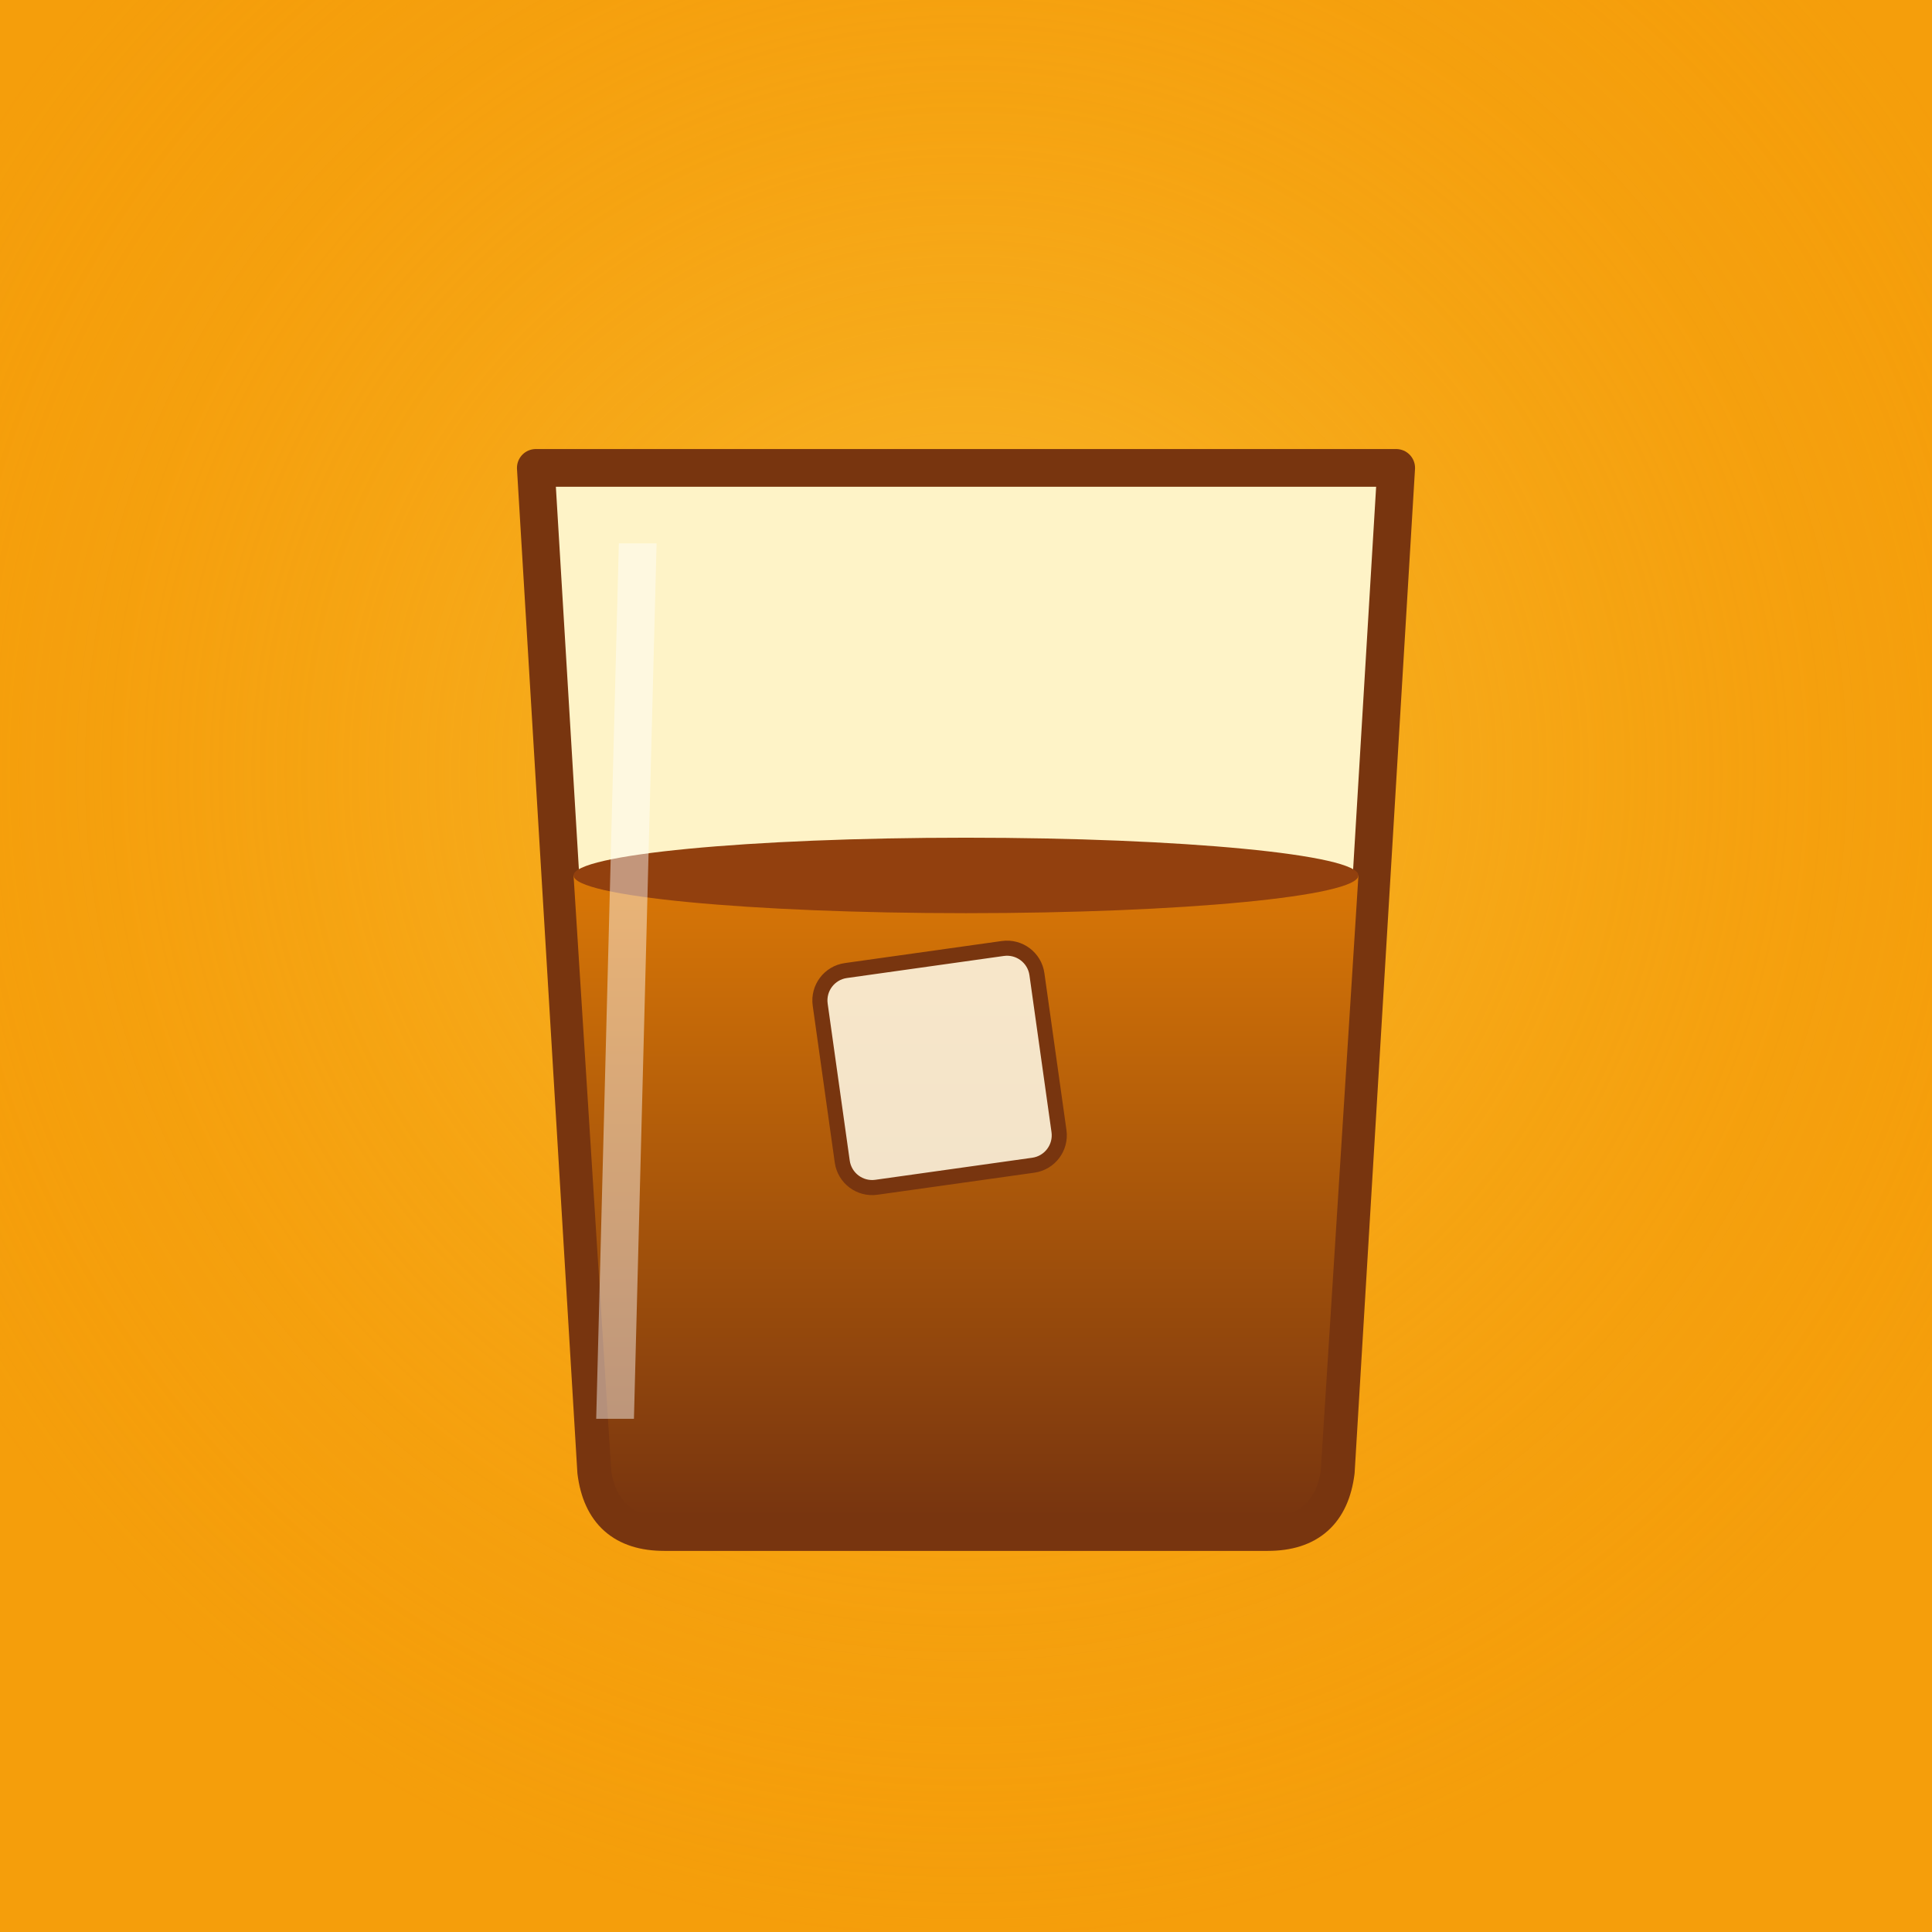
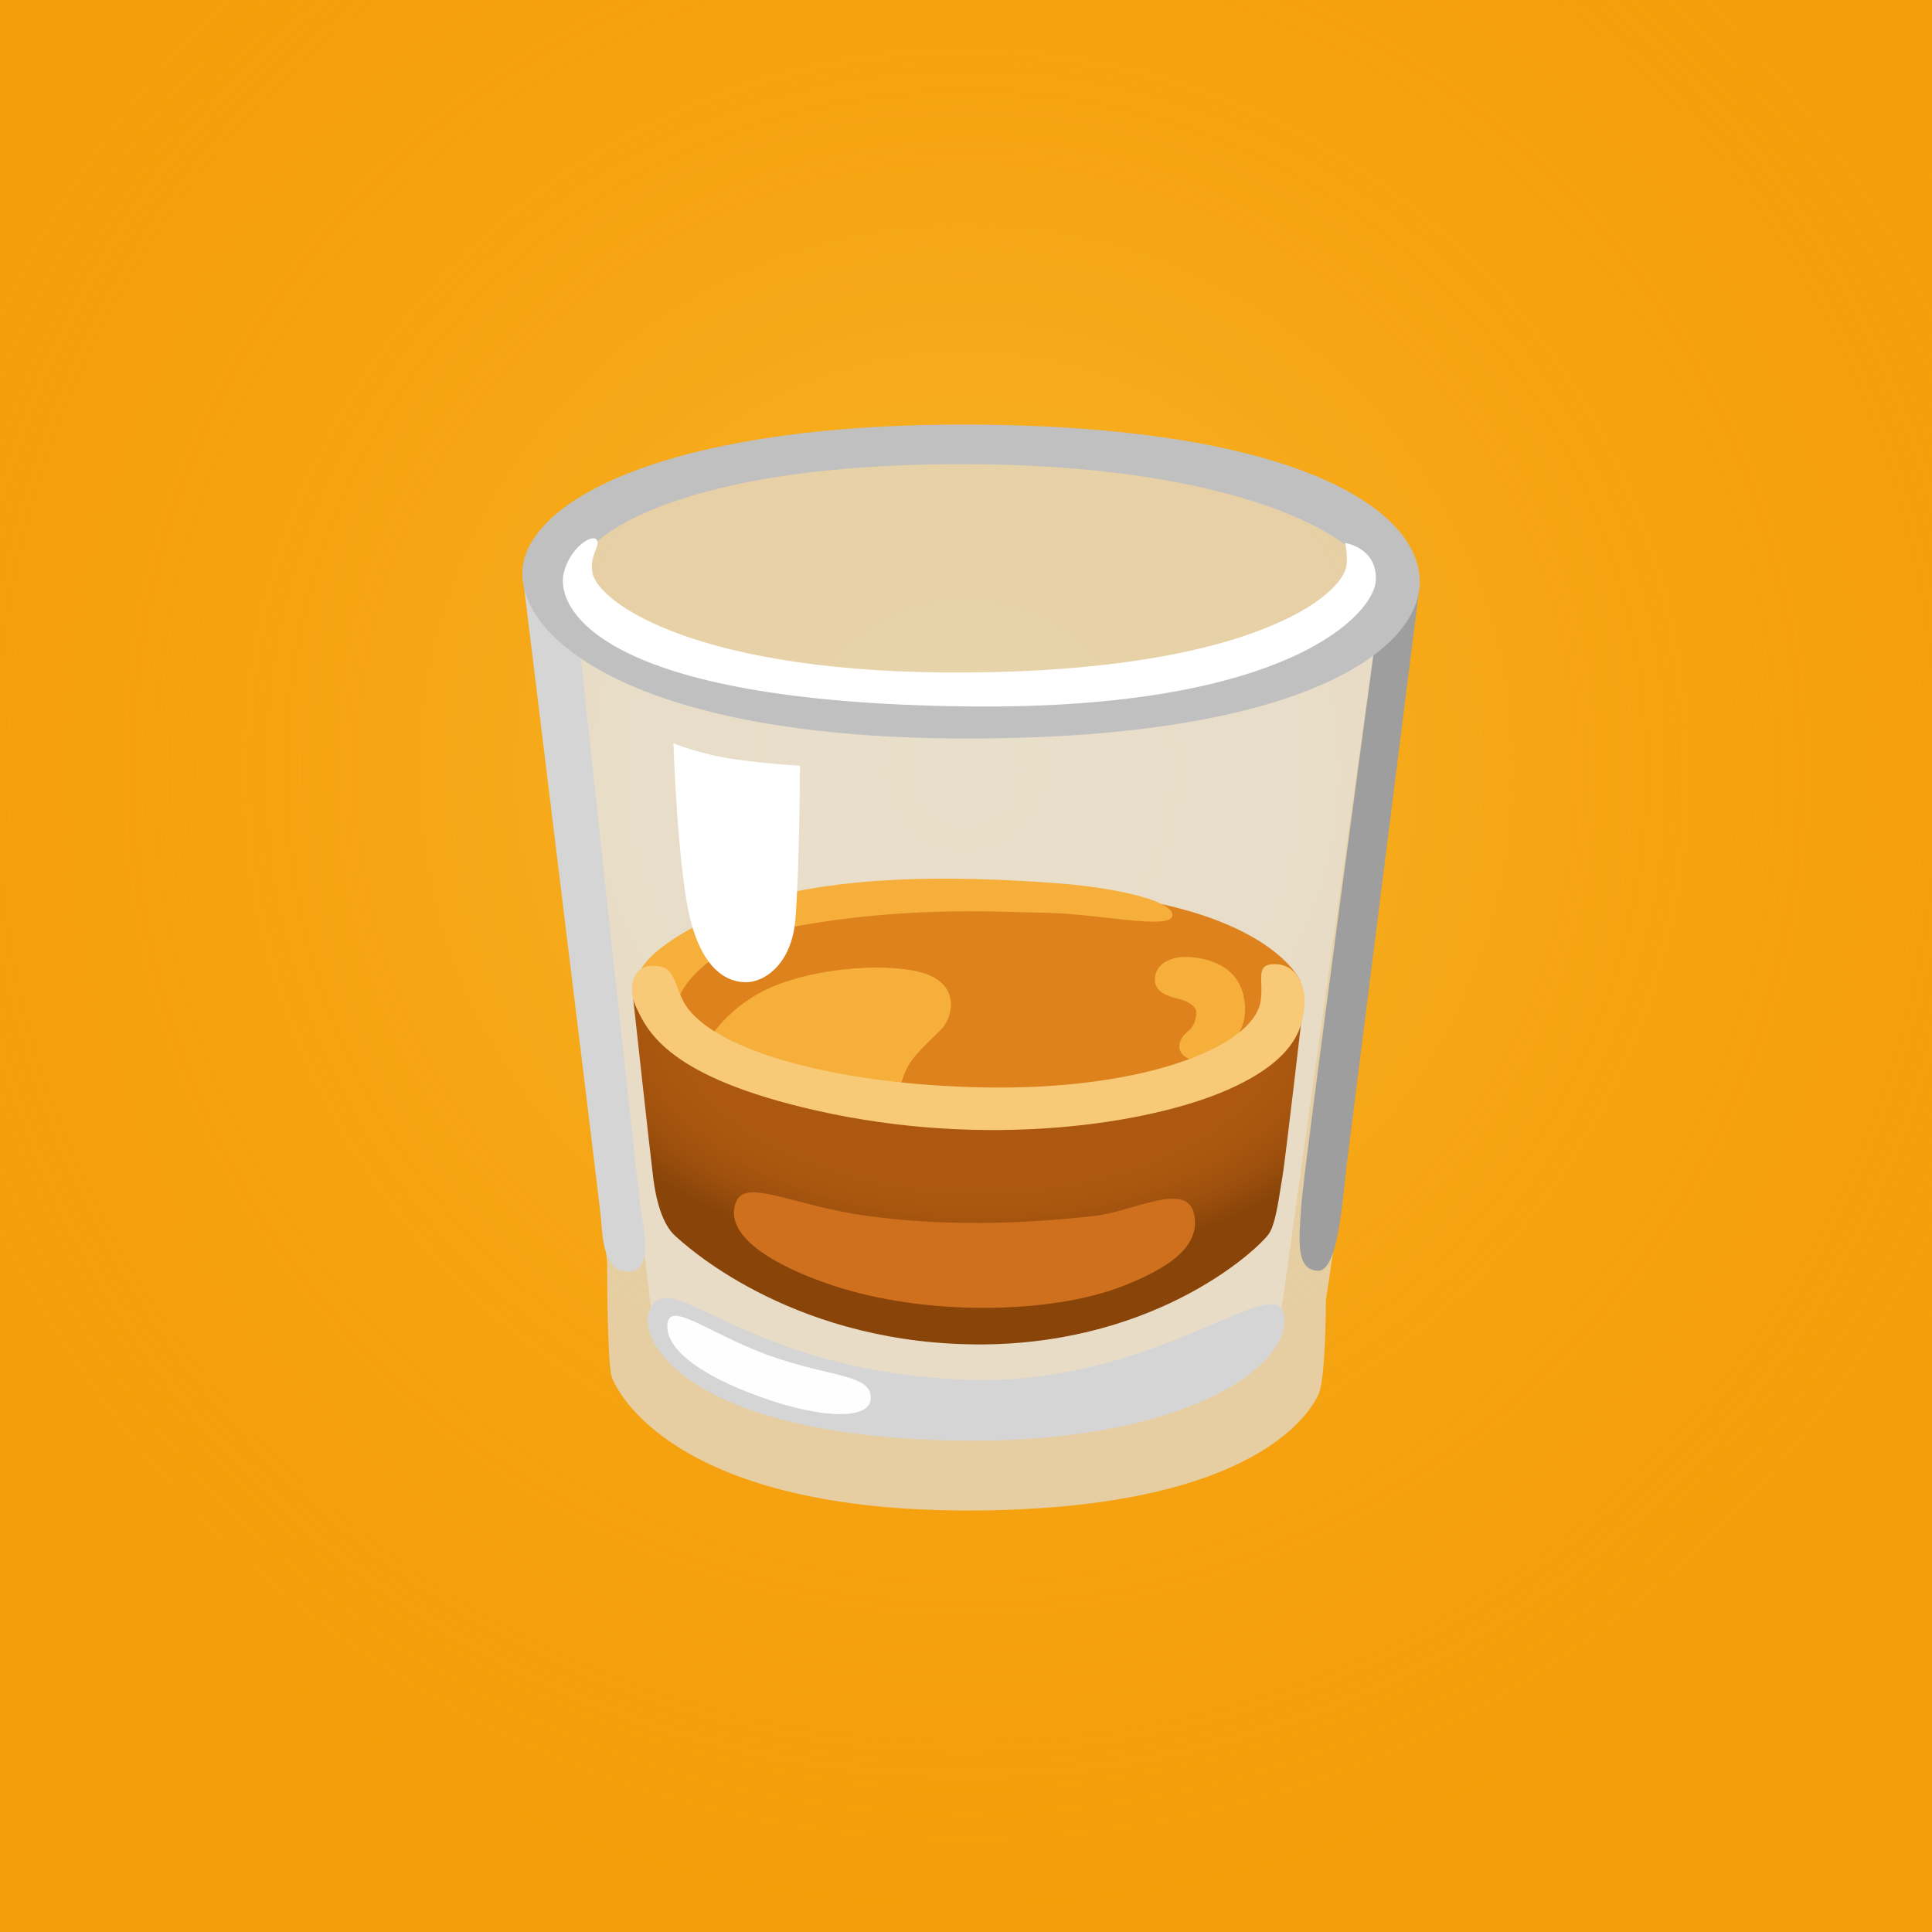
<svg xmlns="http://www.w3.org/2000/svg" viewBox="0 0 512 512" role="img" aria-label="VucciriaGame">
-   <rect width="512" height="512" fill="#f59e0b" />
  <defs>
    <radialGradient id="bgGlow" cx="50%" cy="40%" r="60%">
      <stop offset="0%" stop-color="#fcd34d" stop-opacity="0.55" />
      <stop offset="100%" stop-color="#f59e0b" stop-opacity="0" />
    </radialGradient>
-     <linearGradient id="liquid" x1="0" y1="0" x2="0" y2="1">
-       <stop offset="0%" stop-color="#d97706" />
-       <stop offset="100%" stop-color="#78350f" />
-     </linearGradient>
  </defs>
+   <rect width="512" height="512" fill="#f59e0b" />
  <rect width="512" height="512" fill="url(#bgGlow)" />
-   <g transform="translate(128 116)">
-     <path d="M 14 8              L 242 8              L 226 274              Q 224 290 208 290              L 48 290              Q 32 290 30 274              Z" fill="#fef3c7" stroke="#78350f" stroke-width="10" stroke-linejoin="round" />
-     <path d="M 24 116              L 232 116              L 222 274              Q 220 286 208 286              L 48 286              Q 36 286 34 274              Z" fill="url(#liquid)" />
-     <ellipse cx="128" cy="116" rx="104" ry="10" fill="#92400e" />
-     <path d="M 36 28              L 46 28              L 40 260              L 30 260 Z" fill="#ffffff" fill-opacity="0.45" />
-     <rect x="92" y="138" width="58" height="58" rx="8" fill="#fffbeb" fill-opacity="0.85" stroke="#78350f" stroke-width="4" transform="rotate(-8 121 167)" />
+   <g transform="translate(102.4 102.4) scale(2.4)">
+     <polygon style="opacity:0.5;fill:#FFFFFF;" points="20.08,25.95 29.27,102.23 41.28,109.45 68.73,112.48 97.31,104.53 98.72,102.71 109.22,27.92 87.85,33.35 52.26,36.38 24.43,28.62 " />
+     <path style="opacity:0.7;fill:#E0E0E0;" d="M16.96,20.21c-0.12-2.87,13.99-14.49,49.2-13.99s45.33,10.28,45.5,15.33s-6.4,69.09-6.4,69.09l-1.52,10.28c0,0,0,8.76-0.84,10.45s-6.56,12.44-37.47,12.75c-33.67,0.33-40.05-13.25-40.55-14.77c-0.51-1.52-0.51-12.64-0.51-12.64l-7.25-66.9C17.13,29.81,17.13,24.08,16.96,20.21z" />
+     <radialGradient id="whisky" cx="65.349" cy="68.918" r="29.397" gradientTransform="matrix(-8.085567e-03 1 -1.6846 -0.0136 181.9733 4.5093)" gradientUnits="userSpaceOnUse">
+       <stop offset="0.671" style="stop-color:#AC5810" />
+       <stop offset="0.767" style="stop-color:#A8560F" />
+       <stop offset="0.864" style="stop-color:#9C4F0D" />
+       <stop offset="0.96" style="stop-color:#884409" />
+     </radialGradient>
+     <path style="fill:url(#whisky);" d="M27.25,67.61c0,0,1.9,17.37,2.22,19.84c0.48,3.71,1.48,5.51,2.43,6.36c0.95,0.85,12.25,11.49,32.28,11.96s31.69-10.1,33.23-12.15c0.85-1.14,1.23-4.75,1.52-6.27c0.28-1.52,2.18-17.94,2.18-17.94L27.25,67.61z" />
+     <path style="fill:#CF701E;" d="M38.62,90.03c-1.5,3.68,4.05,7.04,10.62,9.23c10.29,3.43,24.17,3.18,32.09,0.08c5.1-2,8.66-4.41,7.84-8s-6.72-0.24-10.86,0.24c-8.41,0.98-17.15,1.14-25.32,0S39.69,87.41,38.62,90.03z" />
+     <path style="fill:#DD821D;" d="M28.68,66.22l4.09,6.75l13.63,4.91l15.54,1.36l17.48-0.29l11.12-2.47l6.75-4.66l3.65-6.14c0,0-2.7-6.6-18.75-9.16c-16.06-2.57-33.25,0.38-33.25,0.38L34.09,60.9L28.68,66.22z" />
+     <path style="fill:#F6AF3B;" d="M36.02,71.5c0,0,2.12-3.25,6.45-5.14c5.23-2.29,13.47-2.78,17.15-1.47c3.67,1.31,3.02,4.74,1.55,6.21c-1.47,1.47-3.1,2.86-3.76,4.33s-1.14,3.51-1.14,3.51l-9.88-1.06l-7.76-2.86L36.02,71.5z" />
+     <path style="fill:#F6AF3B;" d="M84.86,65.43c-0.05,1.54,1.64,1.97,2.65,2.21c1.01,0.24,1.92,0.82,1.92,1.49s-0.23,1.56-0.96,2.12c-0.82,0.63-1.16,1.65-0.72,2.31c0.58,0.87,2.31,1.49,4.33,0.05c2.19-1.56,3.11-3.57,2.6-6.16c-0.63-3.18-3.37-4.23-5.87-4.43C86.55,62.85,84.91,63.79,84.86,65.43z" />
+     <path style="fill:#F6AF3B;" d="M32.32,67.43c0,0,2.01-5.92,13.61-7.94c12.43-2.16,22.35-1.42,27.06-1.36c5.12,0.06,13.48,1.9,13.79,0.36c0.31-1.54-5.57-3.17-13.82-3.71c-8.26-0.54-26.26-1.54-37.76,4.25s-6.49,8.88-6.49,8.88L32.32,67.43z" />
+     <path style="fill:#F8C977;" d="M97.67,63.82c-1.72,0.2-0.76,2.01-1.16,4.17c-0.93,5.02-13.05,9.73-30.43,9.42c-17.22-0.31-30.81-4.4-33.36-9.65c-1.08-2.22-0.93-3.86-3.4-3.78s-2.49,2.9-1.85,4.32c1.31,2.93,3.6,7.95,20,11.66c18.77,4.25,36.76,1.54,45.49-2.32c8.23-3.64,8.26-7.65,8.42-9.58S100.38,63.51,97.67,63.82z" />
+     <path style="fill:#FFFFFF;" d="M31.69,39.41c0,0,0.48,14.37,1.96,19.8c1.09,4.01,3.04,6.45,5.88,6.58c2.16,0.1,5.21-1.96,5.63-6.91c0.46-5.56,0.51-17,0.51-17s-3.04-0.13-7.15-0.7C34.74,40.66,31.69,39.41,31.69,39.41z" />
+     <path style="fill:#9E9E9E;" d="M109.22,27.92c0,0-7.92,58.43-8.18,62.31c-0.27,3.95-0.7,7.34,1.83,7.42c2.25,0.07,2.73-8.07,3.17-11.7c0.45-3.64,8.02-63.67,8.02-63.67l-2.2-3.17L109.22,27.92z" />
+     <path style="fill:#D5D5D5;" d="M15.17,21.94c0,0,8.29,67.6,8.5,69.7c0.21,2.1,0.19,6.34,3.26,6.09c2.52-0.2,1.47-4.83,1.15-6.93c-0.31-2.1-7.03-64.66-7.03-64.66L15.17,21.94z" />
+     <path style="fill:#D5D5D5;" d="M28.92,102.45c-0.94,3.25,4.94,13.57,34.54,13.96c23.72,0.31,36.24-7.76,35.69-13.65c-0.52-5.67-13.96,7.62-34.85,6.93C38.79,108.86,30.79,96.02,28.92,102.45z" />
+     <path style="fill:#FEFEFE;" d="M31.02,103.92c0.07,2.03,2.49,4.63,9.04,7.2c7.24,2.83,13.2,3.17,13.41,0.74c0.25-2.84-4.39-2.38-11.32-4.89C35.41,104.52,30.9,100.57,31.02,103.92z" />
+     <path style="fill:#C0C0C0;" d="M65.12,4.22c-33.02-0.25-49.26,7.99-50.08,15.83c-0.78,7.42,11.87,18.97,49.81,18.83c36.57-0.13,49.14-9.83,49.26-17.19C114.24,13.64,100.6,4.49,65.12,4.22z M65.25,33.15c-32.61-0.82-44.08-9.83-43.94-13.1c0.14-3.28,11.05-11.74,43.67-11.46c31.66,0.27,43.12,9.28,43.12,11.6C108.1,22.51,97.87,33.97,65.25,33.15z" />
+     <path style="fill:#FFFFFF;" d="M64.48,35.34c35.28,0.35,44.66-10.32,44.78-13.95s-3.4-4.1-3.4-4.1s0.45,1.87,0,3.05c-1.29,3.4-11.49,11.02-41.61,11.25c-29.67,0.23-40.9-7.65-41.5-11.02c-0.35-1.99,0.94-2.93,0.47-3.63c-0.47-0.7-2.93,0.82-3.63,3.63C18.66,24.3,23.1,34.93,64.48,35.34z" />
  </g>
</svg>
